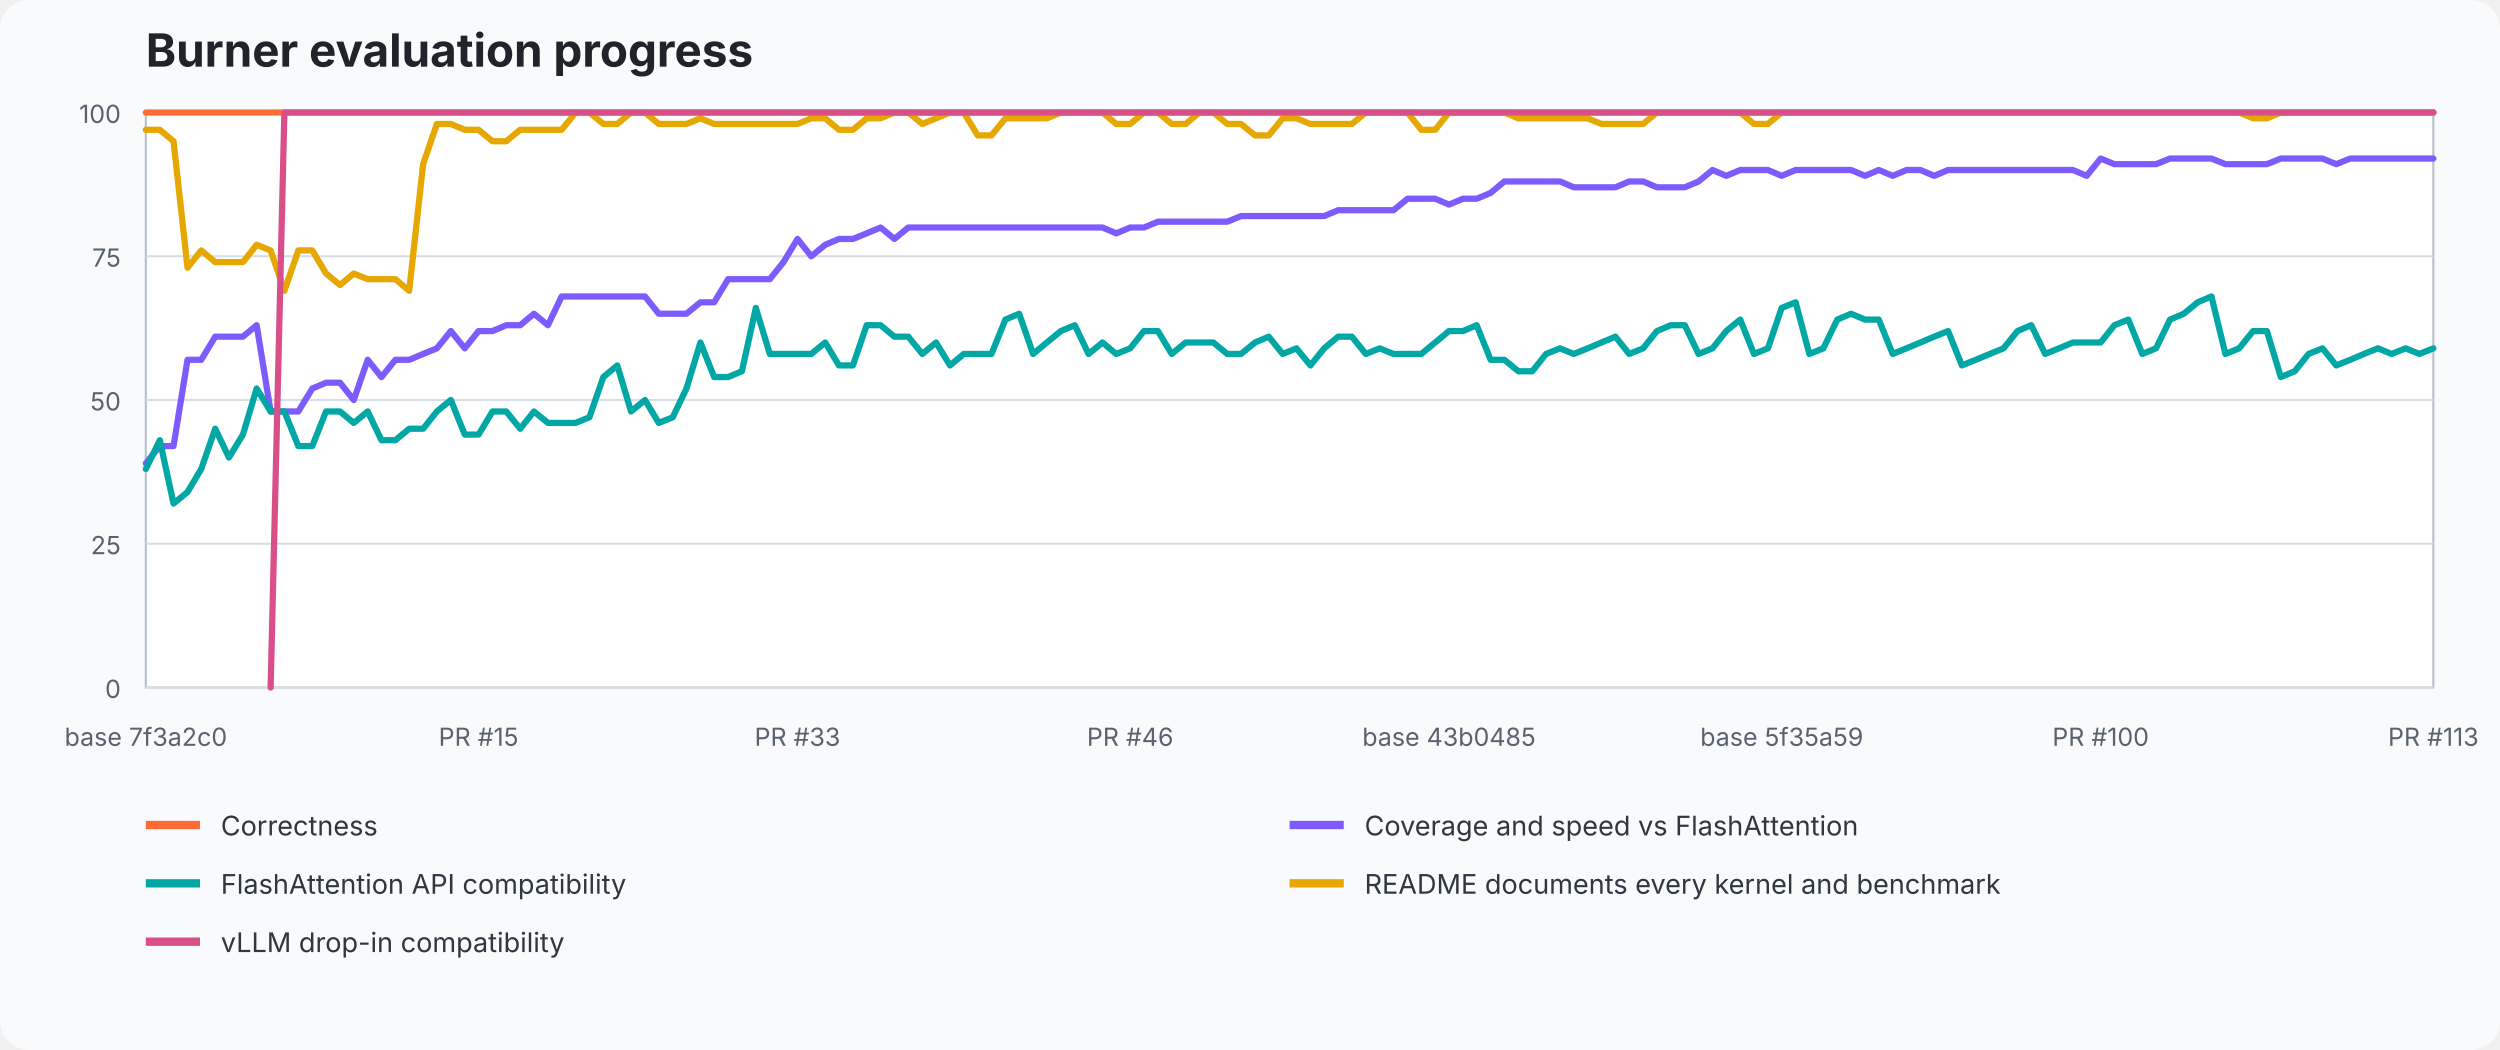
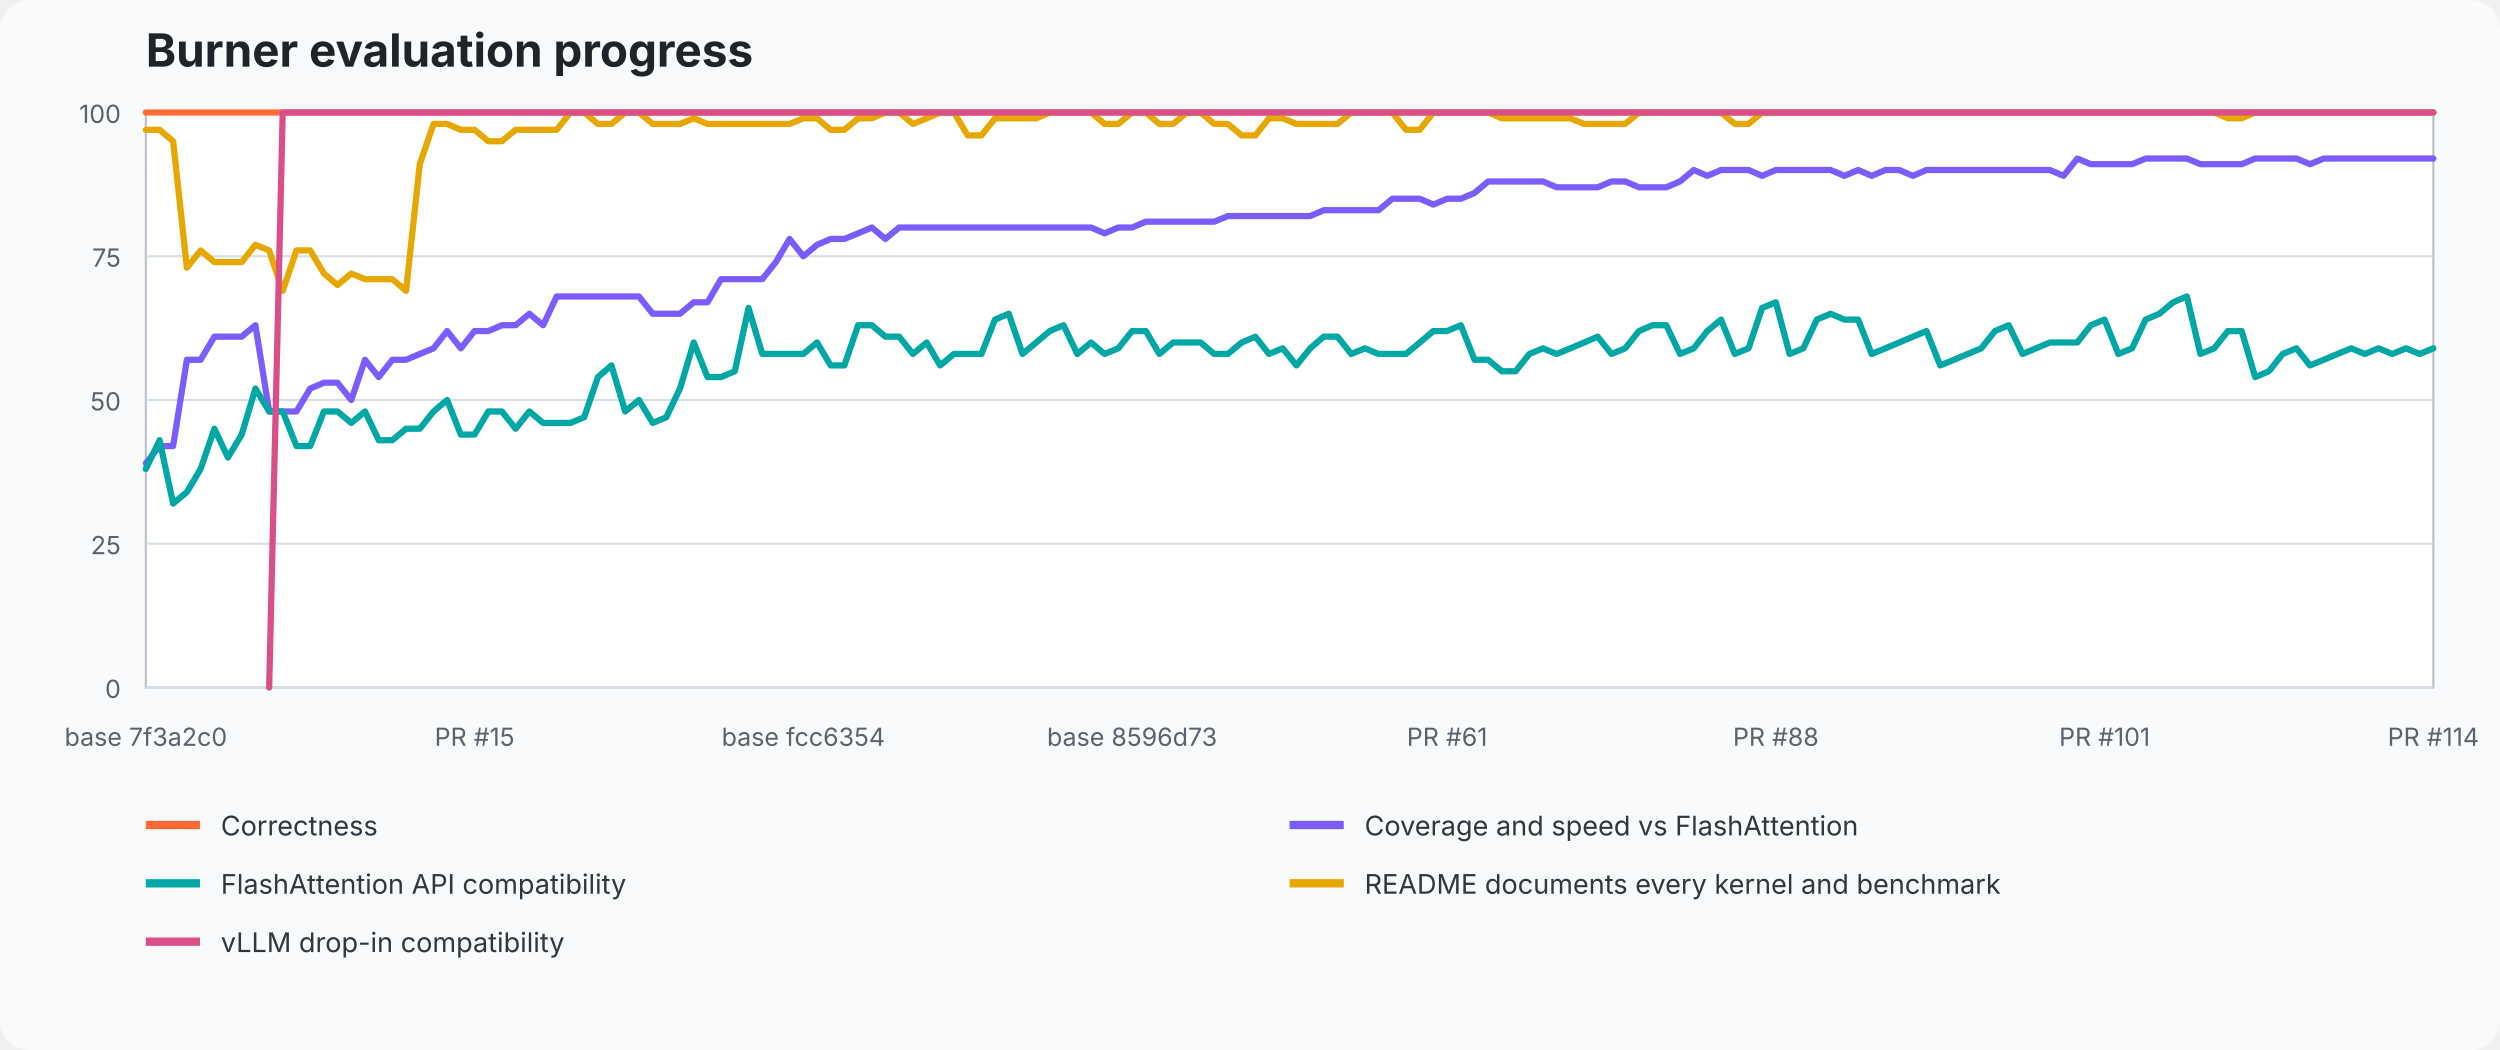
<svg xmlns="http://www.w3.org/2000/svg" width="1200" height="504" viewBox="0 0 1200 504" role="img" aria-labelledby="title desc">
  <style>text{font-family:ui-sans-serif,system-ui,-apple-system,BlinkMacSystemFont,"Segoe UI",sans-serif}.title{font-size:22px;font-weight:700;fill:#20242a}.axis{font-size:12px;fill:#59636e}.legend{font-size:13px;fill:#2f3740}.grid{stroke:#d8dee5;stroke-width:1}.plot{fill:#fff;stroke:#b7c0ca}</style>
  <rect width="100%" height="100%" fill="#f8fafc" rx="14" />
  <text x="70" y="32" class="title">Burner evaluation progress</text>
  <rect x="70" y="54" width="1098" height="276" class="plot" />
  <line x1="70" y1="330" x2="1168" y2="330" class="grid" />
  <text x="58" y="335" text-anchor="end" class="axis">0</text>
  <line x1="70" y1="261" x2="1168" y2="261" class="grid" />
  <text x="58" y="266" text-anchor="end" class="axis">25</text>
  <line x1="70" y1="192" x2="1168" y2="192" class="grid" />
  <text x="58" y="197" text-anchor="end" class="axis">50</text>
  <line x1="70" y1="123" x2="1168" y2="123" class="grid" />
  <text x="58" y="128" text-anchor="end" class="axis">75</text>
  <line x1="70" y1="54" x2="1168" y2="54" class="grid" />
  <text x="58" y="59" text-anchor="end" class="axis">100</text>
-   <polyline points="70.0,54.0 76.7,54.0 83.3,54.0 90.0,54.0 96.6,54.0 103.3,54.0 109.9,54.0 116.6,54.0 123.2,54.0 129.9,54.0 136.5,54.0 143.2,54.0 149.9,54.0 156.5,54.0 163.2,54.0 169.8,54.0 176.5,54.0 183.1,54.0 189.8,54.0 196.4,54.0 203.1,54.0 209.7,54.0 216.4,54.0 223.1,54.0 229.7,54.0 236.4,54.0 243.0,54.0 249.7,54.0 256.3,54.0 263.0,54.0 269.6,54.0 276.3,54.0 282.9,54.0 289.6,54.0 296.3,54.0 302.9,54.0 309.6,54.0 316.2,54.0 322.9,54.0 329.5,54.0 336.2,54.0 342.8,54.0 349.5,54.0 356.1,54.0 362.8,54.0 369.5,54.0 376.1,54.0 382.8,54.0 389.4,54.0 396.1,54.0 402.7,54.0 409.4,54.0 416.0,54.0 422.7,54.0 429.3,54.0 436.0,54.0 442.7,54.0 449.3,54.0 456.0,54.0 462.6,54.0 469.3,54.0 475.9,54.0 482.6,54.0 489.2,54.0 495.9,54.0 502.5,54.0 509.2,54.0 515.9,54.0 522.5,54.0 529.2,54.0 535.8,54.0 542.5,54.0 549.1,54.0 555.8,54.0 562.4,54.0 569.1,54.0 575.7,54.0 582.4,54.0 589.1,54.0 595.7,54.0 602.4,54.0 609.0,54.0 615.7,54.0 622.3,54.0 629.0,54.0 635.6,54.0 642.3,54.0 648.9,54.0 655.6,54.0 662.3,54.0 668.9,54.0 675.6,54.0 682.2,54.0 688.9,54.0 695.5,54.0 702.2,54.0 708.8,54.0 715.5,54.0 722.1,54.0 728.8,54.0 735.5,54.0 742.1,54.0 748.8,54.0 755.4,54.0 762.1,54.0 768.7,54.0 775.4,54.0 782.0,54.0 788.7,54.0 795.3,54.0 802.0,54.0 808.7,54.0 815.3,54.0 822.0,54.0 828.6,54.0 835.3,54.0 841.9,54.0 848.6,54.0 855.2,54.0 861.9,54.0 868.5,54.0 875.2,54.0 881.9,54.0 888.5,54.0 895.2,54.0 901.8,54.0 908.5,54.0 915.1,54.0 921.8,54.0 928.4,54.0 935.1,54.0 941.7,54.0 948.4,54.0 955.1,54.0 961.7,54.0 968.4,54.0 975.0,54.0 981.7,54.0 988.3,54.0 995.0,54.0 1001.6,54.0 1008.3,54.0 1014.9,54.0 1021.6,54.0 1028.3,54.0 1034.9,54.0 1041.6,54.0 1048.2,54.0 1054.9,54.0 1061.5,54.0 1068.2,54.0 1074.8,54.0 1081.5,54.0 1088.1,54.0 1094.8,54.0 1101.5,54.0 1108.1,54.0 1114.8,54.0 1121.4,54.0 1128.1,54.0 1134.7,54.0 1141.4,54.0 1148.0,54.0 1154.7,54.0 1161.3,54.0 1168.0,54.0" fill="none" stroke="#ff6b35" stroke-width="3" stroke-linejoin="round" stroke-linecap="round" />
-   <polyline points="70.0,222.4 76.7,214.1 83.3,214.1 90.0,172.7 96.6,172.7 103.3,161.6 109.9,161.6 116.6,161.6 123.2,156.1 129.9,197.5 136.5,197.5 143.2,197.5 149.9,186.5 156.5,183.7 163.2,183.7 169.8,192.0 176.5,172.7 183.1,181.0 189.8,172.7 196.4,172.7 203.1,169.9 209.7,167.2 216.4,158.9 223.1,167.2 229.7,158.9 236.4,158.9 243.0,156.1 249.7,156.1 256.3,150.6 263.0,156.1 269.6,142.3 276.3,142.3 282.9,142.3 289.6,142.3 296.3,142.3 302.9,142.3 309.6,142.3 316.2,150.6 322.9,150.6 329.5,150.6 336.2,145.1 342.8,145.1 349.5,134.0 356.1,134.0 362.8,134.0 369.5,134.0 376.1,125.8 382.8,114.7 389.4,123.0 396.1,117.5 402.7,114.7 409.4,114.7 416.0,112.0 422.7,109.2 429.3,114.7 436.0,109.2 442.7,109.2 449.3,109.2 456.0,109.2 462.6,109.2 469.3,109.2 475.9,109.2 482.6,109.2 489.2,109.2 495.9,109.2 502.5,109.2 509.2,109.2 515.9,109.2 522.5,109.2 529.2,109.2 535.8,112.0 542.5,109.2 549.1,109.2 555.8,106.4 562.4,106.4 569.1,106.4 575.7,106.4 582.4,106.4 589.1,106.4 595.7,103.7 602.4,103.7 609.0,103.7 615.7,103.7 622.3,103.7 629.0,103.7 635.6,103.7 642.3,100.9 648.9,100.9 655.6,100.9 662.3,100.9 668.9,100.9 675.6,95.4 682.2,95.4 688.9,95.4 695.5,98.2 702.2,95.4 708.8,95.4 715.5,92.6 722.1,87.1 728.8,87.1 735.5,87.1 742.1,87.1 748.8,87.1 755.4,89.9 762.1,89.9 768.7,89.9 775.4,89.9 782.0,87.1 788.7,87.1 795.3,89.9 802.0,89.9 808.7,89.9 815.3,87.1 822.0,81.6 828.6,84.4 835.3,81.6 841.9,81.6 848.6,81.6 855.2,84.4 861.9,81.6 868.5,81.6 875.2,81.6 881.9,81.6 888.5,81.6 895.2,84.4 901.8,81.6 908.5,84.4 915.1,81.6 921.8,81.6 928.4,84.4 935.1,81.6 941.7,81.6 948.4,81.6 955.1,81.6 961.7,81.6 968.4,81.6 975.0,81.6 981.7,81.6 988.3,81.6 995.0,81.6 1001.6,84.4 1008.3,76.1 1014.9,78.8 1021.6,78.8 1028.3,78.8 1034.9,78.8 1041.6,76.1 1048.2,76.1 1054.9,76.1 1061.5,76.1 1068.2,78.8 1074.8,78.8 1081.5,78.8 1088.1,78.8 1094.8,76.1 1101.5,76.1 1108.1,76.1 1114.8,76.1 1121.4,78.8 1128.1,76.1 1134.7,76.1 1141.4,76.1 1148.0,76.1 1154.7,76.1 1161.3,76.1 1168.0,76.1" fill="none" stroke="#7c5cff" stroke-width="3" stroke-linejoin="round" stroke-linecap="round" />
-   <polyline points="70.0,225.1 76.7,211.3 83.3,241.7 90.0,236.2 96.6,225.1 103.3,205.8 109.9,219.6 116.6,208.6 123.2,186.5 129.9,197.5 136.5,197.5 143.2,214.1 149.9,214.1 156.5,197.5 163.2,197.5 169.8,203.0 176.5,197.5 183.1,211.3 189.8,211.3 196.4,205.8 203.1,205.8 209.7,197.5 216.4,192.0 223.1,208.6 229.7,208.6 236.4,197.5 243.0,197.5 249.7,205.8 256.3,197.5 263.0,203.0 269.6,203.0 276.3,203.0 282.9,200.3 289.6,181.0 296.3,175.4 302.9,197.5 309.6,192.0 316.2,203.0 322.9,200.3 329.5,186.5 336.2,164.4 342.8,181.0 349.5,181.0 356.1,178.2 362.8,147.8 369.5,169.9 376.1,169.9 382.8,169.9 389.4,169.9 396.1,164.4 402.7,175.4 409.4,175.4 416.0,156.1 422.7,156.1 429.3,161.6 436.0,161.6 442.7,169.9 449.3,164.4 456.0,175.4 462.6,169.9 469.3,169.9 475.9,169.9 482.6,153.4 489.2,150.6 495.9,169.9 502.5,164.4 509.2,158.9 515.9,156.1 522.5,169.9 529.2,164.4 535.8,169.9 542.5,167.2 549.1,158.9 555.8,158.9 562.4,169.9 569.1,164.4 575.7,164.4 582.4,164.4 589.1,169.9 595.7,169.9 602.4,164.4 609.0,161.6 615.7,169.9 622.3,167.2 629.0,175.4 635.6,167.2 642.3,161.6 648.9,161.6 655.6,169.9 662.3,167.2 668.9,169.9 675.6,169.9 682.2,169.9 688.9,164.4 695.5,158.9 702.2,158.9 708.8,156.1 715.5,172.7 722.1,172.7 728.8,178.2 735.5,178.2 742.1,169.9 748.8,167.2 755.4,169.9 762.1,167.2 768.7,164.4 775.4,161.6 782.0,169.9 788.7,167.2 795.3,158.9 802.0,156.1 808.7,156.1 815.3,169.9 822.0,167.2 828.6,158.9 835.3,153.4 841.9,169.9 848.6,167.2 855.2,147.8 861.9,145.1 868.5,169.9 875.2,167.2 881.9,153.4 888.5,150.6 895.2,153.4 901.8,153.4 908.5,169.9 915.1,167.2 921.8,164.4 928.4,161.6 935.1,158.9 941.7,175.4 948.4,172.7 955.1,169.9 961.7,167.2 968.4,158.9 975.0,156.1 981.7,169.9 988.3,167.2 995.0,164.4 1001.6,164.4 1008.3,164.4 1014.9,156.1 1021.6,153.4 1028.3,169.9 1034.9,167.2 1041.6,153.4 1048.2,150.6 1054.9,145.1 1061.5,142.3 1068.2,169.9 1074.8,167.2 1081.5,158.9 1088.1,158.9 1094.8,181.0 1101.5,178.2 1108.1,169.9 1114.8,167.2 1121.4,175.4 1128.1,172.7 1134.7,169.9 1141.4,167.2 1148.0,169.9 1154.7,167.2 1161.3,169.9 1168.0,167.2" fill="none" stroke="#00a7a5" stroke-width="3" stroke-linejoin="round" stroke-linecap="round" />
-   <polyline points="70.0,62.3 76.7,62.3 83.3,67.8 90.0,128.5 96.6,120.2 103.3,125.8 109.9,125.8 116.6,125.8 123.2,117.5 129.9,120.2 136.5,139.6 143.2,120.2 149.9,120.2 156.5,131.3 163.2,136.8 169.8,131.3 176.5,134.0 183.1,134.0 189.8,134.0 196.4,139.6 203.1,78.8 209.7,59.5 216.4,59.5 223.1,62.3 229.7,62.3 236.4,67.8 243.0,67.8 249.7,62.3 256.3,62.3 263.0,62.3 269.6,62.3 276.3,54.0 282.9,54.0 289.6,59.5 296.3,59.5 302.9,54.0 309.6,54.0 316.2,59.5 322.9,59.5 329.5,59.5 336.2,56.8 342.8,59.5 349.5,59.5 356.1,59.5 362.8,59.5 369.5,59.5 376.1,59.5 382.8,59.5 389.4,56.8 396.1,56.8 402.7,62.3 409.4,62.3 416.0,56.8 422.7,56.8 429.3,54.0 436.0,54.0 442.7,59.5 449.3,56.8 456.0,54.0 462.6,54.0 469.3,65.0 475.9,65.0 482.6,56.8 489.2,56.8 495.9,56.8 502.5,56.8 509.2,54.0 515.9,54.0 522.5,54.0 529.2,54.0 535.8,59.5 542.5,59.5 549.1,54.0 555.8,54.0 562.4,59.5 569.1,59.5 575.7,54.0 582.4,54.0 589.1,59.5 595.7,59.5 602.4,65.0 609.0,65.0 615.7,56.8 622.3,56.8 629.0,59.5 635.6,59.5 642.3,59.5 648.9,59.5 655.6,54.0 662.3,54.0 668.9,54.0 675.6,54.0 682.2,62.3 688.9,62.3 695.5,54.0 702.2,54.0 708.8,54.0 715.5,54.0 722.1,54.0 728.8,56.8 735.5,56.8 742.1,56.8 748.8,56.8 755.4,56.8 762.1,56.8 768.7,59.5 775.4,59.5 782.0,59.5 788.7,59.5 795.3,54.0 802.0,54.0 808.7,54.0 815.3,54.0 822.0,54.0 828.6,54.0 835.3,54.0 841.9,59.5 848.6,59.5 855.2,54.0 861.9,54.0 868.5,54.0 875.2,54.0 881.9,54.0 888.5,54.0 895.2,54.0 901.8,54.0 908.5,54.0 915.1,54.0 921.8,54.0 928.4,54.0 935.1,54.0 941.7,54.0 948.4,54.0 955.1,54.0 961.7,54.0 968.4,54.0 975.0,54.0 981.7,54.0 988.3,54.0 995.0,54.0 1001.6,54.0 1008.3,54.0 1014.9,54.0 1021.6,54.0 1028.3,54.0 1034.9,54.0 1041.6,54.0 1048.2,54.0 1054.9,54.0 1061.5,54.0 1068.2,54.0 1074.8,54.0 1081.5,56.8 1088.1,56.8 1094.8,54.0 1101.5,54.0 1108.1,54.0 1114.8,54.0 1121.4,54.0 1128.1,54.0 1134.7,54.0 1141.4,54.0 1148.0,54.0 1154.7,54.0 1161.3,54.0 1168.0,54.0" fill="none" stroke="#e6a700" stroke-width="3" stroke-linejoin="round" stroke-linecap="round" />
-   <polyline points="129.9,330.0 136.5,54.0 143.2,54.0 149.9,54.0 156.5,54.0 163.2,54.0 169.8,54.0 176.5,54.0 183.1,54.0 189.8,54.0 196.4,54.0 203.1,54.0 209.7,54.0 216.4,54.0 223.1,54.0 229.7,54.0 236.4,54.0 243.0,54.0 249.7,54.0 256.3,54.0 263.0,54.0 269.6,54.0 276.3,54.0 282.9,54.0 289.6,54.0 296.3,54.0 302.9,54.0 309.6,54.0 316.2,54.0 322.9,54.0 329.5,54.0 336.2,54.0 342.8,54.0 349.5,54.0 356.1,54.0 362.8,54.0 369.5,54.0 376.1,54.0 382.8,54.0 389.4,54.0 396.1,54.0 402.7,54.0 409.4,54.0 416.0,54.0 422.7,54.0 429.3,54.0 436.0,54.0 442.7,54.0 449.3,54.0 456.0,54.0 462.6,54.0 469.3,54.0 475.9,54.0 482.6,54.0 489.2,54.0 495.9,54.0 502.5,54.0 509.2,54.0 515.9,54.0 522.5,54.0 529.2,54.0 535.8,54.0 542.5,54.0 549.1,54.0 555.8,54.0 562.4,54.0 569.1,54.0 575.7,54.0 582.4,54.0 589.1,54.0 595.7,54.0 602.4,54.0 609.0,54.0 615.7,54.0 622.3,54.0 629.0,54.0 635.6,54.0 642.3,54.0 648.9,54.0 655.6,54.0 662.3,54.0 668.9,54.0 675.6,54.0 682.2,54.0 688.9,54.0 695.5,54.0 702.2,54.0 708.8,54.0 715.5,54.0 722.1,54.0 728.8,54.0 735.5,54.0 742.1,54.0 748.8,54.0 755.4,54.0 762.1,54.0 768.7,54.0 775.4,54.0 782.0,54.0 788.7,54.0 795.3,54.0 802.0,54.0 808.7,54.0 815.3,54.0 822.0,54.0 828.6,54.0 835.3,54.0 841.9,54.0 848.6,54.0 855.2,54.0 861.9,54.0 868.5,54.0 875.2,54.0 881.9,54.0 888.5,54.0 895.2,54.0 901.8,54.0 908.5,54.0 915.1,54.0 921.8,54.0 928.4,54.0 935.1,54.0 941.7,54.0 948.4,54.0 955.1,54.0 961.7,54.0 968.4,54.0 975.0,54.0 981.7,54.0 988.3,54.0 995.0,54.0 1001.6,54.0 1008.3,54.0 1014.9,54.0 1021.6,54.0 1028.3,54.0 1034.9,54.0 1041.6,54.0 1048.2,54.0 1054.9,54.0 1061.5,54.0 1068.2,54.0 1074.8,54.0 1081.5,54.0 1088.1,54.0 1094.8,54.0 1101.5,54.0 1108.1,54.0 1114.8,54.0 1121.4,54.0 1128.1,54.0 1134.7,54.0 1141.4,54.0 1148.0,54.0 1154.7,54.0 1161.3,54.0 1168.0,54.0" fill="none" stroke="#d94f8a" stroke-width="3" stroke-linejoin="round" stroke-linecap="round" />
+   <polyline points="70.0,54.0 76.6,54.0 83.1,54.0 89.7,54.0 96.3,54.0 102.9,54.0 109.4,54.0 116.0,54.0 122.6,54.0 129.2,54.0 135.7,54.0 142.3,54.0 148.9,54.0 155.5,54.0 162.0,54.0 168.6,54.0 175.2,54.0 181.8,54.0 188.3,54.0 194.9,54.0 201.5,54.0 208.1,54.0 214.6,54.0 221.2,54.0 227.8,54.0 234.4,54.0 240.9,54.0 247.5,54.0 254.1,54.0 260.7,54.0 267.2,54.0 273.8,54.0 280.4,54.0 287.0,54.0 293.5,54.0 300.1,54.0 306.7,54.0 313.3,54.0 319.8,54.0 326.4,54.0 333.0,54.0 339.6,54.0 346.1,54.0 352.7,54.0 359.3,54.0 365.9,54.0 372.4,54.0 379.0,54.0 385.6,54.0 392.2,54.0 398.7,54.0 405.3,54.0 411.9,54.0 418.5,54.0 425.0,54.0 431.6,54.0 438.2,54.0 444.8,54.0 451.3,54.0 457.9,54.0 464.5,54.0 471.1,54.0 477.6,54.0 484.2,54.0 490.8,54.0 497.4,54.0 503.9,54.0 510.5,54.0 517.1,54.0 523.7,54.0 530.2,54.0 536.8,54.0 543.4,54.0 550.0,54.0 556.5,54.0 563.1,54.0 569.7,54.0 576.3,54.0 582.8,54.0 589.4,54.0 596.0,54.0 602.6,54.0 609.1,54.0 615.7,54.0 622.3,54.0 628.9,54.0 635.4,54.0 642.0,54.0 648.6,54.0 655.2,54.0 661.7,54.0 668.3,54.0 674.9,54.0 681.5,54.0 688.0,54.0 694.6,54.0 701.2,54.0 707.8,54.0 714.3,54.0 720.9,54.0 727.5,54.0 734.1,54.0 740.6,54.0 747.2,54.0 753.8,54.0 760.4,54.0 766.9,54.0 773.5,54.0 780.1,54.0 786.7,54.0 793.2,54.0 799.8,54.0 806.4,54.0 813.0,54.0 819.5,54.0 826.1,54.0 832.7,54.0 839.3,54.0 845.8,54.0 852.4,54.0 859.0,54.0 865.6,54.0 872.1,54.0 878.7,54.0 885.3,54.0 891.9,54.0 898.4,54.0 905.0,54.0 911.6,54.0 918.2,54.0 924.7,54.0 931.3,54.0 937.9,54.0 944.5,54.0 951.0,54.0 957.6,54.0 964.2,54.0 970.8,54.0 977.3,54.0 983.9,54.0 990.5,54.0 997.1,54.0 1003.6,54.0 1010.2,54.0 1016.8,54.0 1023.4,54.0 1029.9,54.0 1036.5,54.0 1043.1,54.0 1049.7,54.0 1056.2,54.0 1062.8,54.0 1069.4,54.0 1076.0,54.0 1082.5,54.0 1089.1,54.0 1095.7,54.0 1102.3,54.0 1108.8,54.0 1115.4,54.0 1122.0,54.0 1128.6,54.0 1135.1,54.0 1141.7,54.0 1148.3,54.0 1154.9,54.0 1161.4,54.0 1168.0,54.0" fill="none" stroke="#ff6b35" stroke-width="3" stroke-linejoin="round" stroke-linecap="round" />
+   <polyline points="70.0,222.4 76.6,214.1 83.1,214.1 89.7,172.7 96.3,172.7 102.9,161.6 109.4,161.6 116.0,161.6 122.6,156.1 129.2,197.5 135.7,197.5 142.3,197.5 148.9,186.5 155.5,183.7 162.0,183.7 168.6,192.0 175.2,172.7 181.8,181.0 188.3,172.7 194.9,172.7 201.5,169.9 208.1,167.2 214.6,158.9 221.2,167.2 227.8,158.9 234.4,158.9 240.9,156.1 247.5,156.1 254.1,150.6 260.7,156.1 267.2,142.3 273.8,142.3 280.4,142.3 287.0,142.3 293.5,142.3 300.1,142.3 306.7,142.3 313.3,150.6 319.8,150.6 326.4,150.6 333.0,145.1 339.6,145.1 346.1,134.0 352.7,134.0 359.3,134.0 365.9,134.0 372.4,125.8 379.0,114.7 385.6,123.0 392.2,117.5 398.7,114.7 405.3,114.7 411.9,112.0 418.5,109.2 425.0,114.7 431.6,109.2 438.2,109.2 444.8,109.2 451.3,109.2 457.9,109.2 464.5,109.2 471.1,109.2 477.6,109.2 484.2,109.2 490.8,109.2 497.4,109.2 503.9,109.2 510.5,109.2 517.1,109.2 523.7,109.2 530.2,112.0 536.8,109.2 543.4,109.2 550.0,106.4 556.5,106.4 563.1,106.4 569.7,106.4 576.3,106.4 582.8,106.4 589.4,103.7 596.0,103.7 602.6,103.7 609.1,103.7 615.7,103.7 622.3,103.7 628.9,103.7 635.4,100.9 642.0,100.9 648.6,100.9 655.2,100.9 661.7,100.9 668.3,95.4 674.9,95.4 681.5,95.4 688.0,98.2 694.6,95.4 701.2,95.4 707.8,92.6 714.3,87.1 720.9,87.1 727.5,87.1 734.1,87.1 740.6,87.1 747.2,89.9 753.8,89.9 760.4,89.9 766.9,89.9 773.5,87.1 780.1,87.1 786.7,89.9 793.2,89.9 799.8,89.9 806.4,87.1 813.0,81.6 819.5,84.4 826.1,81.6 832.7,81.6 839.3,81.6 845.8,84.4 852.4,81.6 859.0,81.6 865.6,81.6 872.1,81.6 878.7,81.6 885.3,84.4 891.9,81.6 898.4,84.4 905.0,81.6 911.6,81.6 918.2,84.4 924.7,81.6 931.3,81.6 937.9,81.6 944.5,81.6 951.0,81.6 957.6,81.6 964.2,81.6 970.8,81.6 977.3,81.6 983.9,81.6 990.5,84.4 997.1,76.1 1003.6,78.8 1010.2,78.8 1016.8,78.8 1023.4,78.8 1029.9,76.1 1036.5,76.1 1043.1,76.1 1049.7,76.1 1056.2,78.8 1062.8,78.8 1069.4,78.8 1076.0,78.8 1082.5,76.1 1089.1,76.1 1095.7,76.1 1102.3,76.1 1108.8,78.8 1115.4,76.1 1122.0,76.1 1128.6,76.1 1135.1,76.1 1141.7,76.1 1148.3,76.1 1154.9,76.1 1161.4,76.1 1168.0,76.1" fill="none" stroke="#7c5cff" stroke-width="3" stroke-linejoin="round" stroke-linecap="round" />
+   <polyline points="70.0,225.1 76.6,211.3 83.1,241.7 89.7,236.2 96.3,225.1 102.9,205.8 109.4,219.6 116.0,208.6 122.6,186.5 129.2,197.5 135.7,197.5 142.3,214.1 148.9,214.1 155.5,197.5 162.0,197.5 168.6,203.0 175.2,197.5 181.8,211.3 188.3,211.3 194.9,205.8 201.5,205.8 208.1,197.5 214.6,192.0 221.2,208.6 227.8,208.6 234.4,197.5 240.9,197.5 247.5,205.8 254.1,197.5 260.7,203.0 267.2,203.0 273.8,203.0 280.4,200.3 287.0,181.0 293.5,175.4 300.1,197.5 306.7,192.0 313.3,203.0 319.8,200.3 326.4,186.5 333.0,164.4 339.6,181.0 346.1,181.0 352.7,178.2 359.3,147.8 365.9,169.9 372.4,169.9 379.0,169.9 385.6,169.9 392.2,164.4 398.7,175.4 405.3,175.4 411.9,156.1 418.5,156.1 425.0,161.6 431.6,161.6 438.2,169.9 444.8,164.4 451.3,175.4 457.9,169.9 464.5,169.9 471.1,169.9 477.6,153.4 484.2,150.6 490.8,169.9 497.4,164.4 503.9,158.9 510.5,156.1 517.1,169.9 523.7,164.4 530.2,169.9 536.8,167.2 543.4,158.9 550.0,158.9 556.5,169.9 563.1,164.4 569.7,164.4 576.3,164.4 582.8,169.9 589.4,169.9 596.0,164.4 602.6,161.6 609.1,169.9 615.7,167.2 622.3,175.4 628.9,167.2 635.4,161.6 642.0,161.6 648.6,169.9 655.2,167.2 661.7,169.9 668.3,169.9 674.9,169.9 681.5,164.4 688.0,158.9 694.6,158.9 701.2,156.1 707.8,172.7 714.3,172.7 720.9,178.2 727.5,178.2 734.1,169.9 740.6,167.2 747.2,169.9 753.8,167.2 760.4,164.4 766.9,161.6 773.5,169.9 780.1,167.2 786.7,158.9 793.2,156.1 799.8,156.1 806.4,169.9 813.0,167.2 819.5,158.9 826.1,153.4 832.7,169.9 839.3,167.2 845.8,147.8 852.4,145.1 859.0,169.9 865.6,167.2 872.1,153.4 878.7,150.6 885.3,153.4 891.9,153.4 898.4,169.9 905.0,167.2 911.6,164.4 918.2,161.6 924.7,158.9 931.3,175.4 937.9,172.7 944.5,169.9 951.0,167.2 957.6,158.9 964.2,156.1 970.8,169.9 977.3,167.2 983.9,164.4 990.5,164.4 997.1,164.4 1003.6,156.1 1010.2,153.4 1016.8,169.9 1023.4,167.2 1029.9,153.4 1036.5,150.6 1043.1,145.1 1049.7,142.3 1056.2,169.9 1062.8,167.2 1069.4,158.9 1076.0,158.9 1082.5,181.0 1089.1,178.2 1095.7,169.9 1102.3,167.2 1108.8,175.4 1115.4,172.7 1122.0,169.9 1128.6,167.2 1135.1,169.9 1141.7,167.2 1148.3,169.9 1154.9,167.2 1161.4,169.9 1168.0,167.2" fill="none" stroke="#00a7a5" stroke-width="3" stroke-linejoin="round" stroke-linecap="round" />
+   <polyline points="70.0,62.3 76.6,62.3 83.1,67.8 89.7,128.5 96.3,120.2 102.9,125.8 109.4,125.8 116.0,125.8 122.6,117.5 129.2,120.2 135.7,139.6 142.3,120.2 148.9,120.2 155.5,131.3 162.0,136.8 168.6,131.3 175.2,134.0 181.8,134.0 188.3,134.0 194.9,139.6 201.5,78.8 208.1,59.5 214.6,59.5 221.2,62.3 227.8,62.3 234.4,67.8 240.9,67.8 247.5,62.3 254.1,62.3 260.7,62.3 267.2,62.3 273.8,54.0 280.4,54.0 287.0,59.5 293.5,59.5 300.1,54.0 306.7,54.0 313.3,59.5 319.8,59.5 326.4,59.5 333.0,56.8 339.6,59.5 346.1,59.5 352.7,59.5 359.3,59.5 365.9,59.5 372.4,59.5 379.0,59.5 385.6,56.8 392.2,56.8 398.7,62.3 405.3,62.3 411.9,56.8 418.5,56.8 425.0,54.0 431.6,54.0 438.2,59.5 444.8,56.8 451.3,54.0 457.9,54.0 464.5,65.0 471.1,65.0 477.6,56.8 484.2,56.8 490.8,56.8 497.4,56.8 503.9,54.0 510.5,54.0 517.1,54.0 523.7,54.0 530.2,59.5 536.8,59.5 543.4,54.0 550.0,54.0 556.5,59.5 563.1,59.5 569.7,54.0 576.3,54.0 582.8,59.5 589.4,59.5 596.0,65.0 602.6,65.0 609.1,56.8 615.7,56.8 622.3,59.5 628.9,59.5 635.4,59.5 642.0,59.5 648.6,54.0 655.2,54.0 661.7,54.0 668.3,54.0 674.9,62.3 681.5,62.3 688.0,54.0 694.6,54.0 701.2,54.0 707.8,54.0 714.3,54.0 720.9,56.8 727.5,56.8 734.1,56.8 740.6,56.8 747.2,56.8 753.8,56.8 760.4,59.5 766.9,59.5 773.5,59.5 780.1,59.5 786.7,54.0 793.2,54.0 799.8,54.0 806.4,54.0 813.0,54.0 819.5,54.0 826.1,54.0 832.7,59.5 839.3,59.5 845.8,54.0 852.4,54.0 859.0,54.0 865.6,54.0 872.1,54.0 878.7,54.0 885.3,54.0 891.9,54.0 898.4,54.0 905.0,54.0 911.6,54.0 918.2,54.0 924.7,54.0 931.3,54.0 937.9,54.0 944.5,54.0 951.0,54.0 957.6,54.0 964.2,54.0 970.8,54.0 977.3,54.0 983.9,54.0 990.5,54.0 997.1,54.0 1003.6,54.0 1010.2,54.0 1016.8,54.0 1023.4,54.0 1029.9,54.0 1036.5,54.0 1043.1,54.0 1049.7,54.0 1056.2,54.0 1062.8,54.0 1069.4,56.8 1076.0,56.8 1082.5,54.0 1089.1,54.0 1095.7,54.0 1102.3,54.0 1108.8,54.0 1115.4,54.0 1122.0,54.0 1128.6,54.0 1135.1,54.0 1141.7,54.0 1148.3,54.0 1154.9,54.0 1161.4,54.0 1168.0,54.0" fill="none" stroke="#e6a700" stroke-width="3" stroke-linejoin="round" stroke-linecap="round" />
+   <polyline points="129.2,330.0 135.7,54.0 142.3,54.0 148.9,54.0 155.5,54.0 162.0,54.0 168.6,54.0 175.2,54.0 181.8,54.0 188.3,54.0 194.9,54.0 201.5,54.0 208.1,54.0 214.6,54.0 221.2,54.0 227.8,54.0 234.4,54.0 240.9,54.0 247.5,54.0 254.1,54.0 260.7,54.0 267.2,54.0 273.8,54.0 280.4,54.0 287.0,54.0 293.5,54.0 300.1,54.0 306.7,54.0 313.3,54.0 319.8,54.0 326.4,54.0 333.0,54.0 339.6,54.0 346.1,54.0 352.7,54.0 359.3,54.0 365.9,54.0 372.4,54.0 379.0,54.0 385.6,54.0 392.2,54.0 398.7,54.0 405.3,54.0 411.9,54.0 418.5,54.0 425.0,54.0 431.6,54.0 438.2,54.0 444.8,54.0 451.3,54.0 457.9,54.0 464.5,54.0 471.1,54.0 477.6,54.0 484.2,54.0 490.8,54.0 497.4,54.0 503.9,54.0 510.5,54.0 517.1,54.0 523.7,54.0 530.2,54.0 536.8,54.0 543.4,54.0 550.0,54.0 556.5,54.0 563.1,54.0 569.7,54.0 576.3,54.0 582.8,54.0 589.4,54.0 596.0,54.0 602.6,54.0 609.1,54.0 615.7,54.0 622.3,54.0 628.9,54.0 635.4,54.0 642.0,54.0 648.6,54.0 655.2,54.0 661.7,54.0 668.3,54.0 674.9,54.0 681.5,54.0 688.0,54.0 694.6,54.0 701.2,54.0 707.8,54.0 714.3,54.0 720.9,54.0 727.5,54.0 734.1,54.0 740.6,54.0 747.2,54.0 753.8,54.0 760.4,54.0 766.9,54.0 773.5,54.0 780.1,54.0 786.7,54.0 793.2,54.0 799.8,54.0 806.4,54.0 813.0,54.0 819.5,54.0 826.1,54.0 832.7,54.0 839.3,54.0 845.8,54.0 852.4,54.0 859.0,54.0 865.6,54.0 872.1,54.0 878.7,54.0 885.3,54.0 891.9,54.0 898.4,54.0 905.0,54.0 911.6,54.0 918.2,54.0 924.7,54.0 931.3,54.0 937.9,54.0 944.5,54.0 951.0,54.0 957.6,54.0 964.2,54.0 970.8,54.0 977.3,54.0 983.9,54.0 990.5,54.0 997.1,54.0 1003.6,54.0 1010.2,54.0 1016.8,54.0 1023.4,54.0 1029.9,54.0 1036.5,54.0 1043.1,54.0 1049.7,54.0 1056.2,54.0 1062.8,54.0 1069.4,54.0 1076.0,54.0 1082.5,54.0 1089.1,54.0 1095.7,54.0 1102.3,54.0 1108.8,54.0 1115.4,54.0 1122.0,54.0 1128.6,54.0 1135.1,54.0 1141.7,54.0 1148.3,54.0 1154.9,54.0 1161.4,54.0 1168.0,54.0" fill="none" stroke="#d94f8a" stroke-width="3" stroke-linejoin="round" stroke-linecap="round" />
  <text x="70" y="358" text-anchor="middle" class="axis">base 7f3a2c0</text>
-   <text x="229.709" y="358" text-anchor="middle" class="axis">PR #15</text>
-   <text x="382.764" y="358" text-anchor="middle" class="axis">PR #33</text>
-   <text x="542.473" y="358" text-anchor="middle" class="axis">PR #46</text>
-   <text x="695.527" y="358" text-anchor="middle" class="axis">base 43b0485</text>
-   <text x="855.236" y="358" text-anchor="middle" class="axis">base 5f35a59</text>
-   <text x="1008.291" y="358" text-anchor="middle" class="axis">PR #100</text>
-   <text x="1168" y="358" text-anchor="middle" class="axis">PR #113</text>
+   <text x="227.796" y="358" text-anchor="middle" class="axis">PR #15</text>
+   <text x="385.593" y="358" text-anchor="middle" class="axis">base fcc6354</text>
+   <text x="543.389" y="358" text-anchor="middle" class="axis">base 8596d73</text>
+   <text x="694.611" y="358" text-anchor="middle" class="axis">PR #61</text>
+   <text x="852.407" y="358" text-anchor="middle" class="axis">PR #88</text>
+   <text x="1010.204" y="358" text-anchor="middle" class="axis">PR #101</text>
+   <text x="1168" y="358" text-anchor="middle" class="axis">PR #114</text>
  <line x1="70" y1="396" x2="96" y2="396" stroke="#ff6b35" stroke-width="4" />
  <text x="106" y="401" class="legend">Correctness</text>
  <line x1="619" y1="396" x2="645" y2="396" stroke="#7c5cff" stroke-width="4" />
  <text x="655" y="401" class="legend">Coverage and speed vs FlashAttention</text>
  <line x1="70" y1="424" x2="96" y2="424" stroke="#00a7a5" stroke-width="4" />
  <text x="106" y="429" class="legend">FlashAttention API compatibility</text>
  <line x1="619" y1="424" x2="645" y2="424" stroke="#e6a700" stroke-width="4" />
  <text x="655" y="429" class="legend">README documents every kernel and benchmark</text>
  <line x1="70" y1="452" x2="96" y2="452" stroke="#d94f8a" stroke-width="4" />
  <text x="106" y="457" class="legend">vLLM drop-in compatibility</text>
</svg>
